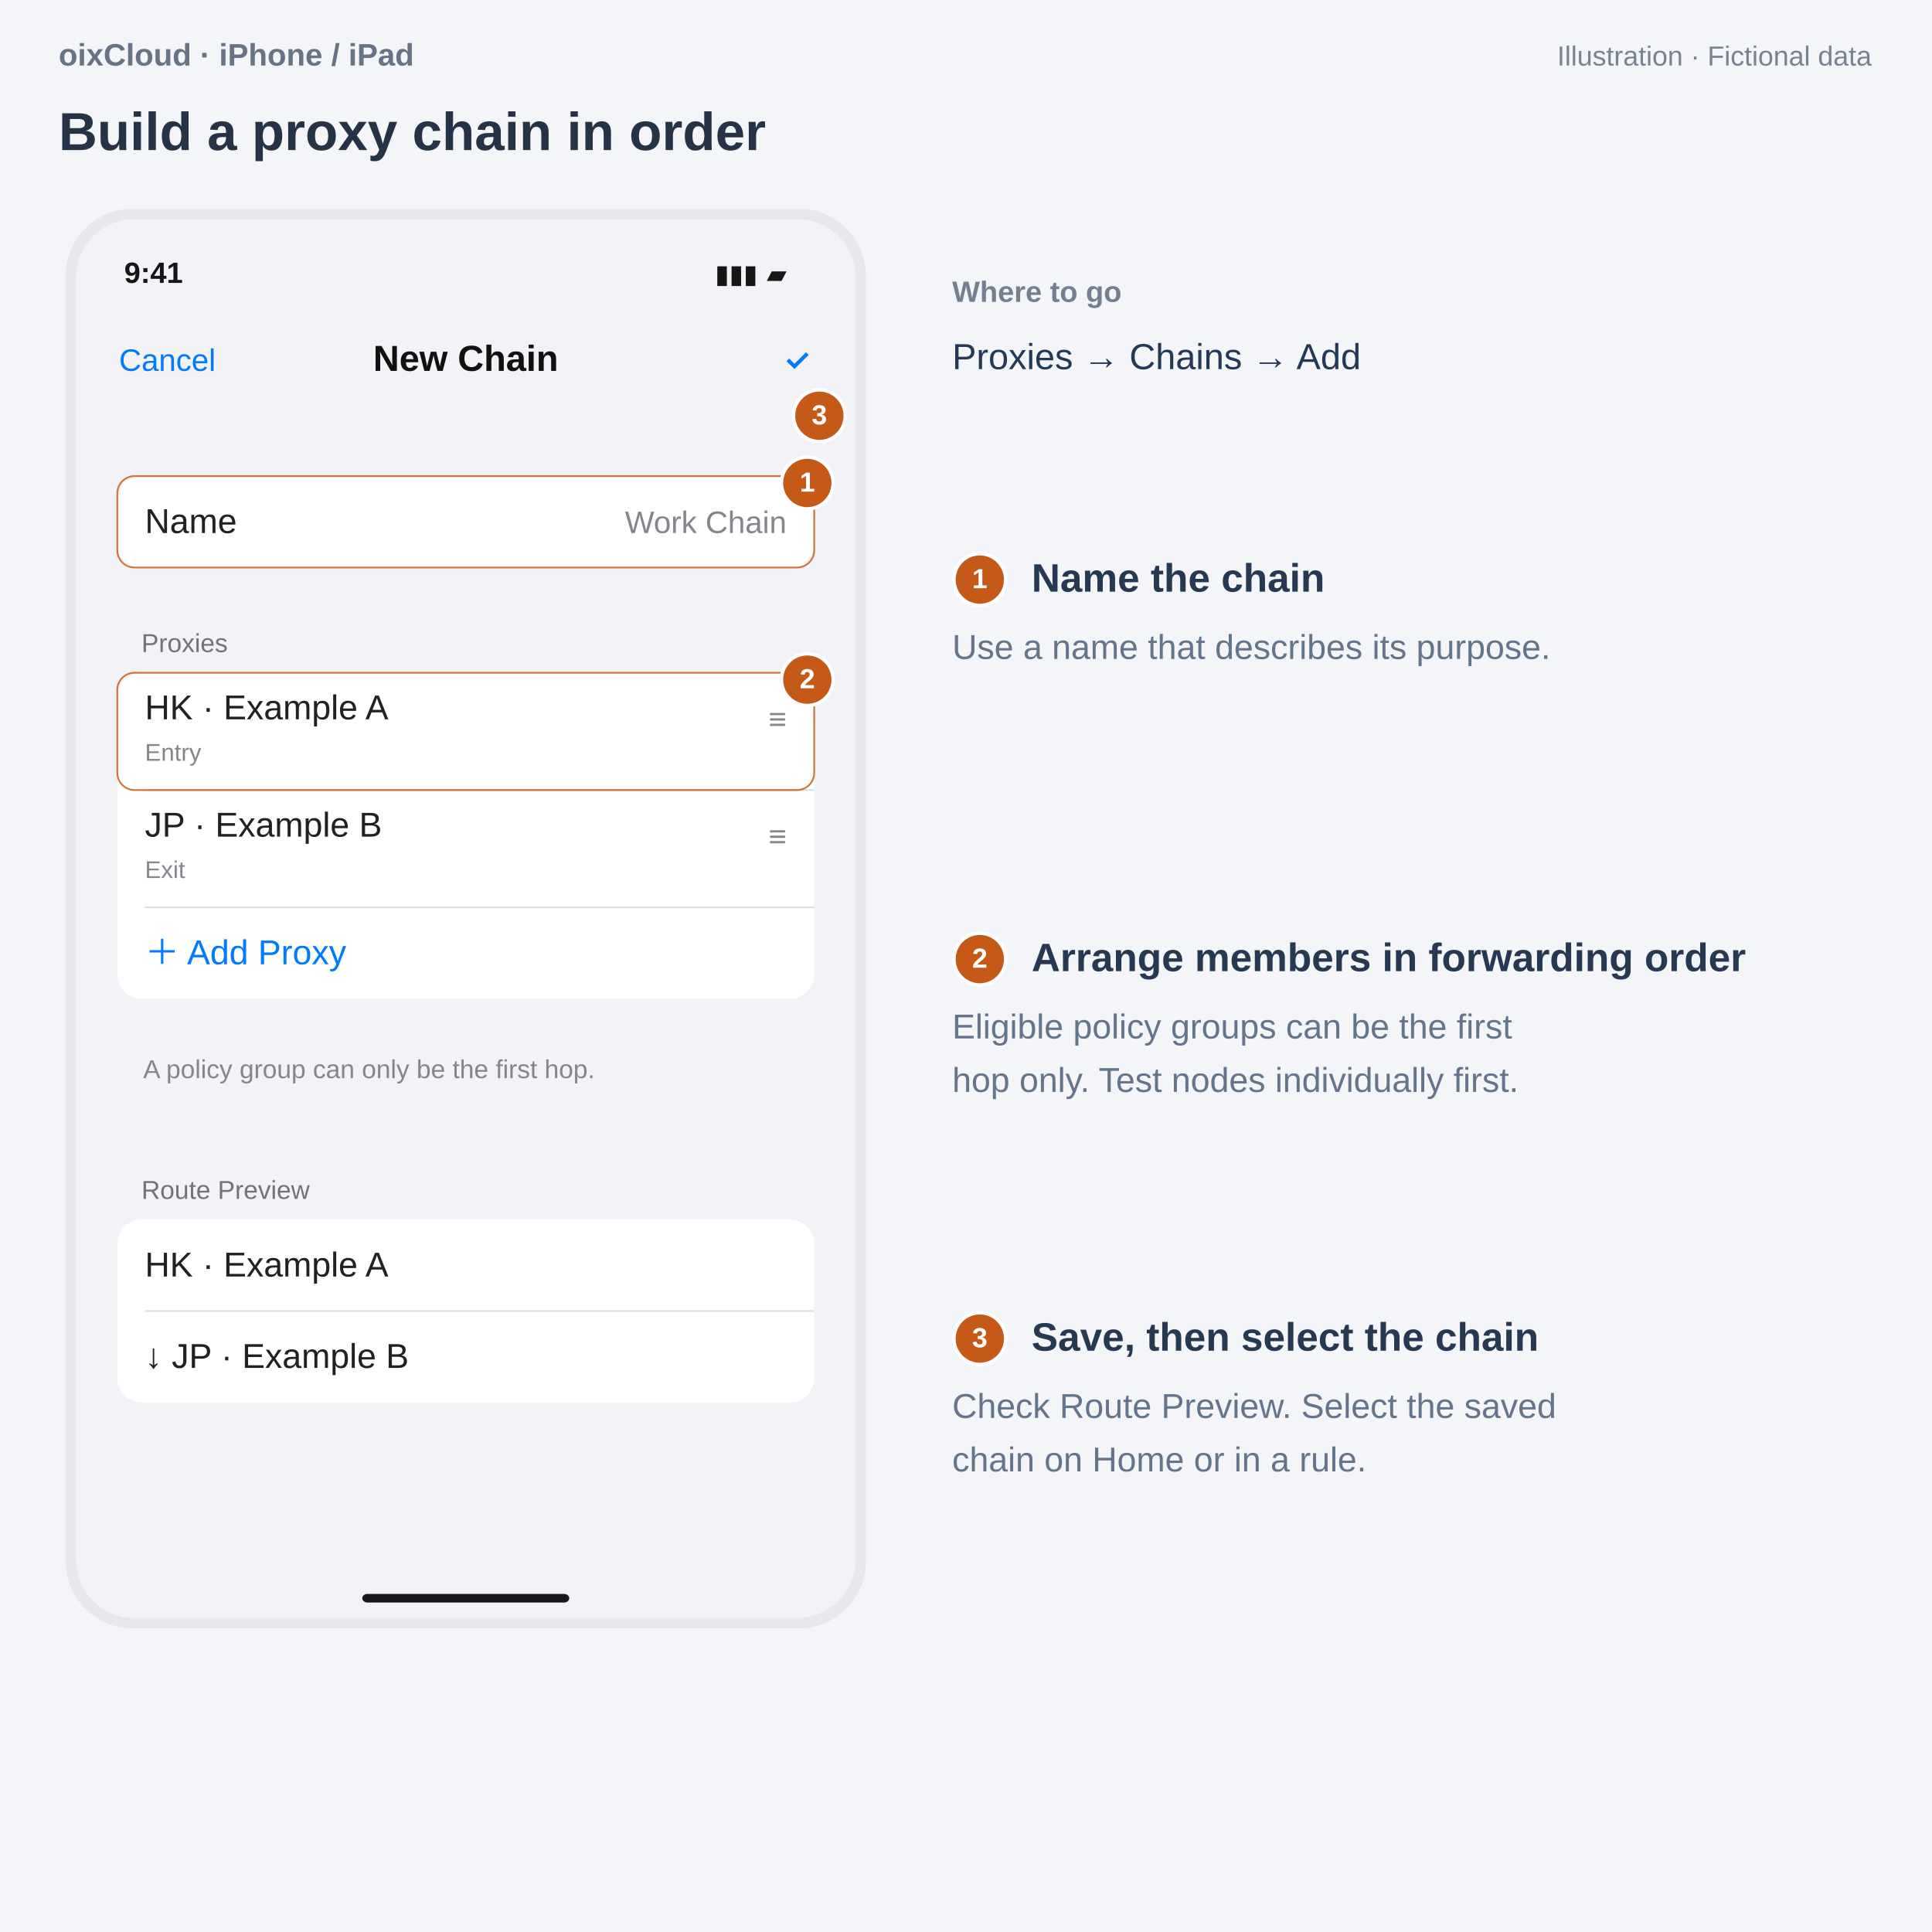
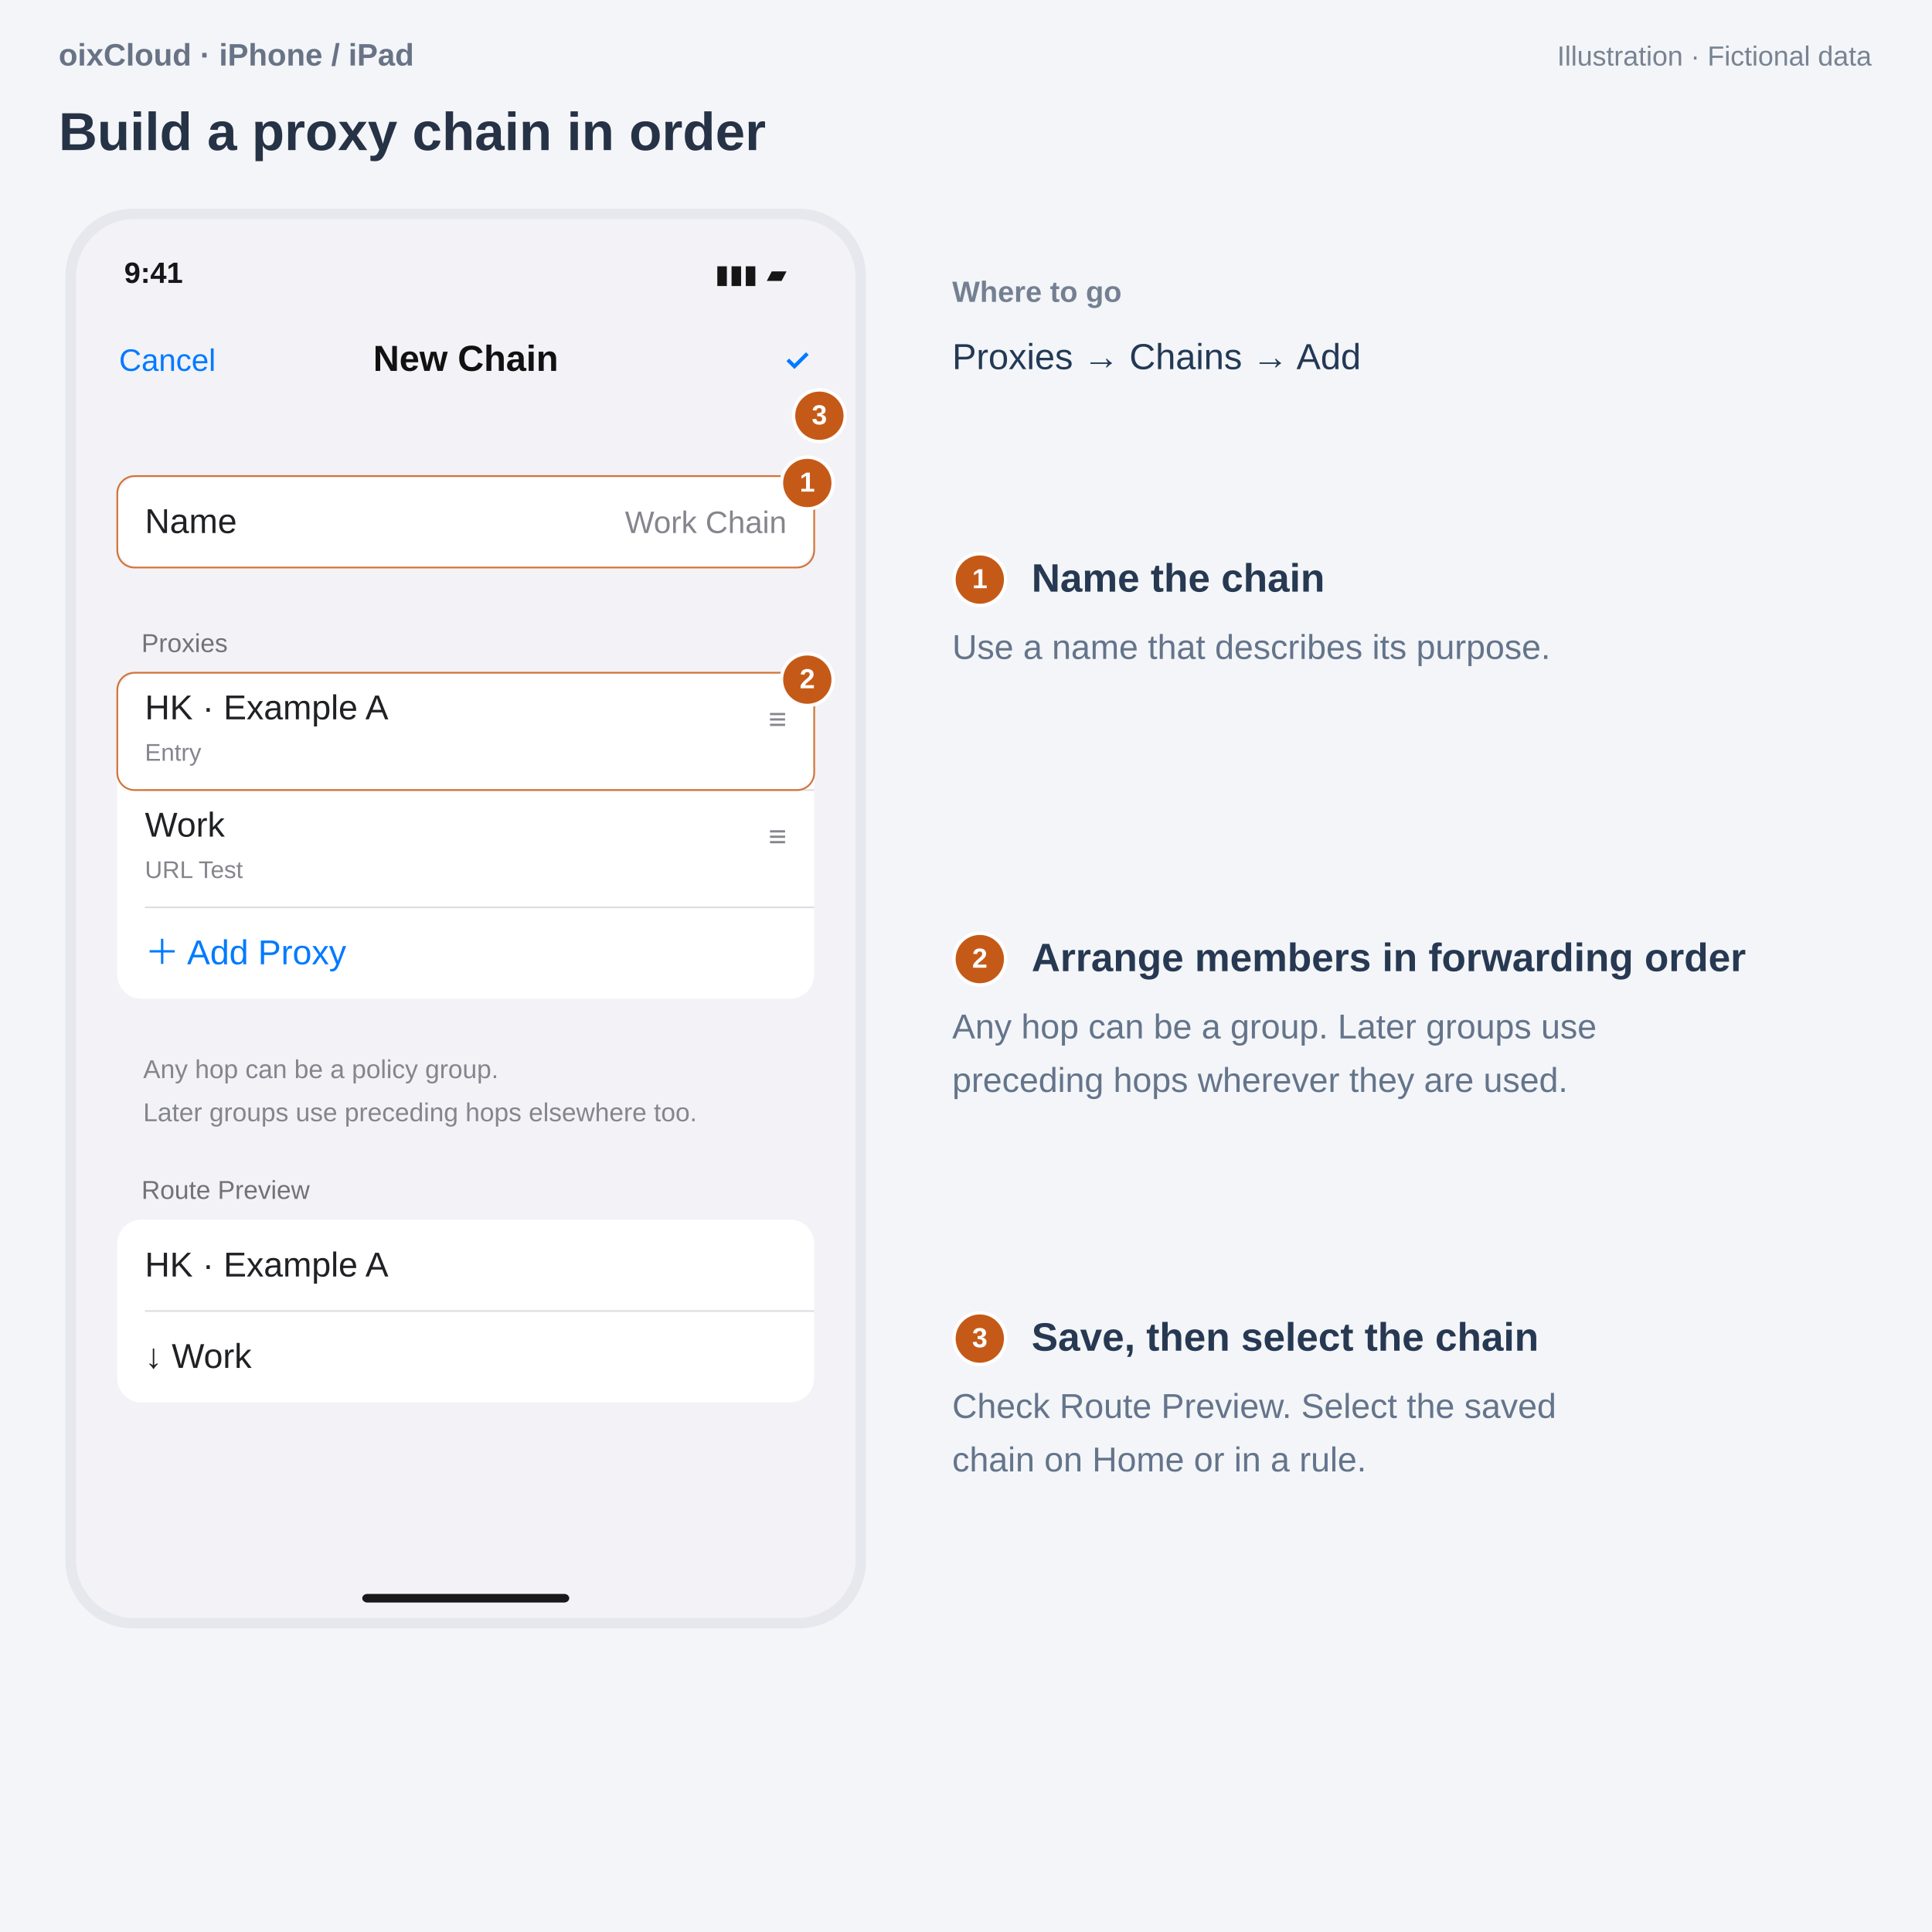
<svg xmlns="http://www.w3.org/2000/svg" width="1120" height="1120" viewBox="0 0 1120 1120" role="img" aria-labelledby="title desc">
  <g font-family="-apple-system,BlinkMacSystemFont,'PingFang SC','Segoe UI',Arial,sans-serif">
    <rect x="0" y="0" width="1120" height="1120" rx="0" fill="#f3f5f8" stroke="none" />
    <text x="34" y="38" font-size="18" fill="#697386" font-weight="600" text-anchor="start">oixCloud · iPhone / iPad</text>
    <text x="1085" y="38" font-size="16" fill="#788392" font-weight="500" text-anchor="end">Illustration · Fictional data</text>
    <text x="34" y="87" font-size="31" fill="#263245" font-weight="700" text-anchor="start">Build a proxy chain in order</text>
    <rect x="38" y="121" width="464" height="823" rx="39" fill="#e6e8ed" stroke="none" />
    <rect x="44" y="127" width="452" height="811" rx="34" fill="#f2f2f7" stroke="none" />
    <text x="72" y="164" font-size="17" fill="#161617" font-weight="650" text-anchor="start">9:41</text>
    <text x="456" y="164" font-size="15" fill="#161617" font-weight="600" text-anchor="end">▮▮▮  ▰</text>
    <text x="69" y="215" font-size="18" fill="#007aff" font-weight="400" text-anchor="start">Cancel</text>
    <text x="270" y="215" font-size="21" fill="#111" font-weight="600" text-anchor="middle">New Chain</text>
    <text x="470" y="215" font-size="18" fill="#007aff" font-weight="600" text-anchor="end">✓</text>
    <rect x="210" y="924" width="120" height="5" rx="3" fill="#19191b" stroke="none" />
    <circle cx="475" cy="241" r="15" fill="#c55a18" stroke="#fff" stroke-width="2" />
    <text x="475" y="246" font-size="16" fill="#fff" font-weight="700" text-anchor="middle">3</text>
    <rect x="68" y="276" width="404" height="53" rx="14" fill="#fff" stroke="none" />
    <text x="84" y="309" font-size="20" fill="#202124" font-weight="400" text-anchor="start">Name</text>
    <text x="456" y="309" font-size="18" fill="#85858d" font-weight="400" text-anchor="end">Work Chain</text>
    <rect x="68" y="276" width="404" height="53" rx="10" fill="none" stroke="#d27336" />
    <circle cx="468" cy="280" r="15" fill="#c55a18" stroke="#fff" stroke-width="2" />
    <text x="468" y="285" font-size="16" fill="#fff" font-weight="700" text-anchor="middle">1</text>
    <text x="82" y="378" font-size="15" fill="#727279" font-weight="400" text-anchor="start">Proxies</text>
    <rect x="68" y="390" width="404" height="189" rx="14" fill="#fff" stroke="none" />
    <text x="84" y="417" font-size="20" fill="#202124" font-weight="400" text-anchor="start">HK · Example A</text>
    <text x="84" y="441" font-size="14" fill="#85858d" font-weight="400" text-anchor="start">Entry</text>
    <text x="456" y="423" font-size="18" fill="#85858d" font-weight="400" text-anchor="end">≡</text>
    <path d="M84 458H472" stroke="#dedee3" stroke-width="1" />
    <rect x="68" y="390" width="404" height="68" rx="10" fill="none" stroke="#d27336" />
    <circle cx="468" cy="394" r="15" fill="#c55a18" stroke="#fff" stroke-width="2" />
    <text x="468" y="399" font-size="16" fill="#fff" font-weight="700" text-anchor="middle">2</text>
-     <text x="84" y="485" font-size="20" fill="#202124" font-weight="400" text-anchor="start">JP · Example B</text>
-     <text x="84" y="509" font-size="14" fill="#85858d" font-weight="400" text-anchor="start">Exit</text>
+     <text x="84" y="485" font-size="20" fill="#202124" font-weight="400" text-anchor="start">Work</text>
+     <text x="84" y="509" font-size="14" fill="#85858d" font-weight="400" text-anchor="start">URL Test</text>
    <text x="456" y="491" font-size="18" fill="#85858d" font-weight="400" text-anchor="end">≡</text>
    <path d="M84 526H472" stroke="#dedee3" stroke-width="1" />
    <text x="84" y="559" font-size="20" fill="#007aff" font-weight="400" text-anchor="start">＋ Add Proxy</text>
-     <text x="83" y="625" font-size="15" fill="#85858d" font-weight="400" text-anchor="start">A policy group can only be the first hop.</text>
+     <text x="83" y="625" font-size="15" fill="#85858d" font-weight="400" text-anchor="start">Any hop can be a policy group.</text>
+     <text x="83" y="650" font-size="15" fill="#85858d" font-weight="400" text-anchor="start">Later groups use preceding hops elsewhere too.</text>
    <text x="82" y="695" font-size="15" fill="#727279" font-weight="400" text-anchor="start">Route Preview</text>
    <rect x="68" y="707" width="404" height="106" rx="14" fill="#fff" stroke="none" />
    <text x="84" y="740" font-size="20" fill="#202124" font-weight="400" text-anchor="start">HK · Example A</text>
    <path d="M84 760H472" stroke="#dedee3" stroke-width="1" />
-     <text x="84" y="793" font-size="20" fill="#202124" font-weight="400" text-anchor="start">↓  JP · Example B</text>
+     <text x="84" y="793" font-size="20" fill="#202124" font-weight="400" text-anchor="start">↓  Work</text>
    <text x="552" y="175" font-size="17" fill="#748092" font-weight="600" text-anchor="start">Where to go</text>
    <text x="552" y="214" font-size="21" fill="#233955" font-weight="400" text-anchor="start">Proxies → Chains → Add</text>
    <circle cx="568" cy="336" r="15" fill="#c55a18" stroke="#fff" stroke-width="2" />
    <text x="568" y="341" font-size="16" fill="#fff" font-weight="700" text-anchor="middle">1</text>
    <text x="598" y="343" font-size="23" fill="#273952" font-weight="600" text-anchor="start">Name the chain</text>
    <text x="552" y="382" font-size="20" fill="#64748b" font-weight="400" text-anchor="start">Use a name that describes its purpose.</text>
    <circle cx="568" cy="556" r="15" fill="#c55a18" stroke="#fff" stroke-width="2" />
    <text x="568" y="561" font-size="16" fill="#fff" font-weight="700" text-anchor="middle">2</text>
    <text x="598" y="563" font-size="23" fill="#273952" font-weight="600" text-anchor="start">Arrange members in forwarding order</text>
-     <text x="552" y="602" font-size="20" fill="#64748b" font-weight="400" text-anchor="start">Eligible policy groups can be the first</text>
-     <text x="552" y="633" font-size="20" fill="#64748b" font-weight="400" text-anchor="start">hop only. Test nodes individually first.</text>
+     <text x="552" y="602" font-size="20" fill="#64748b" font-weight="400" text-anchor="start">Any hop can be a group. Later groups use</text>
+     <text x="552" y="633" font-size="20" fill="#64748b" font-weight="400" text-anchor="start">preceding hops wherever they are used.</text>
    <circle cx="568" cy="776" r="15" fill="#c55a18" stroke="#fff" stroke-width="2" />
    <text x="568" y="781" font-size="16" fill="#fff" font-weight="700" text-anchor="middle">3</text>
    <text x="598" y="783" font-size="23" fill="#273952" font-weight="600" text-anchor="start">Save, then select the chain</text>
    <text x="552" y="822" font-size="20" fill="#64748b" font-weight="400" text-anchor="start">Check Route Preview. Select the saved</text>
    <text x="552" y="853" font-size="20" fill="#64748b" font-weight="400" text-anchor="start">chain on Home or in a rule.</text>
  </g>
</svg>
